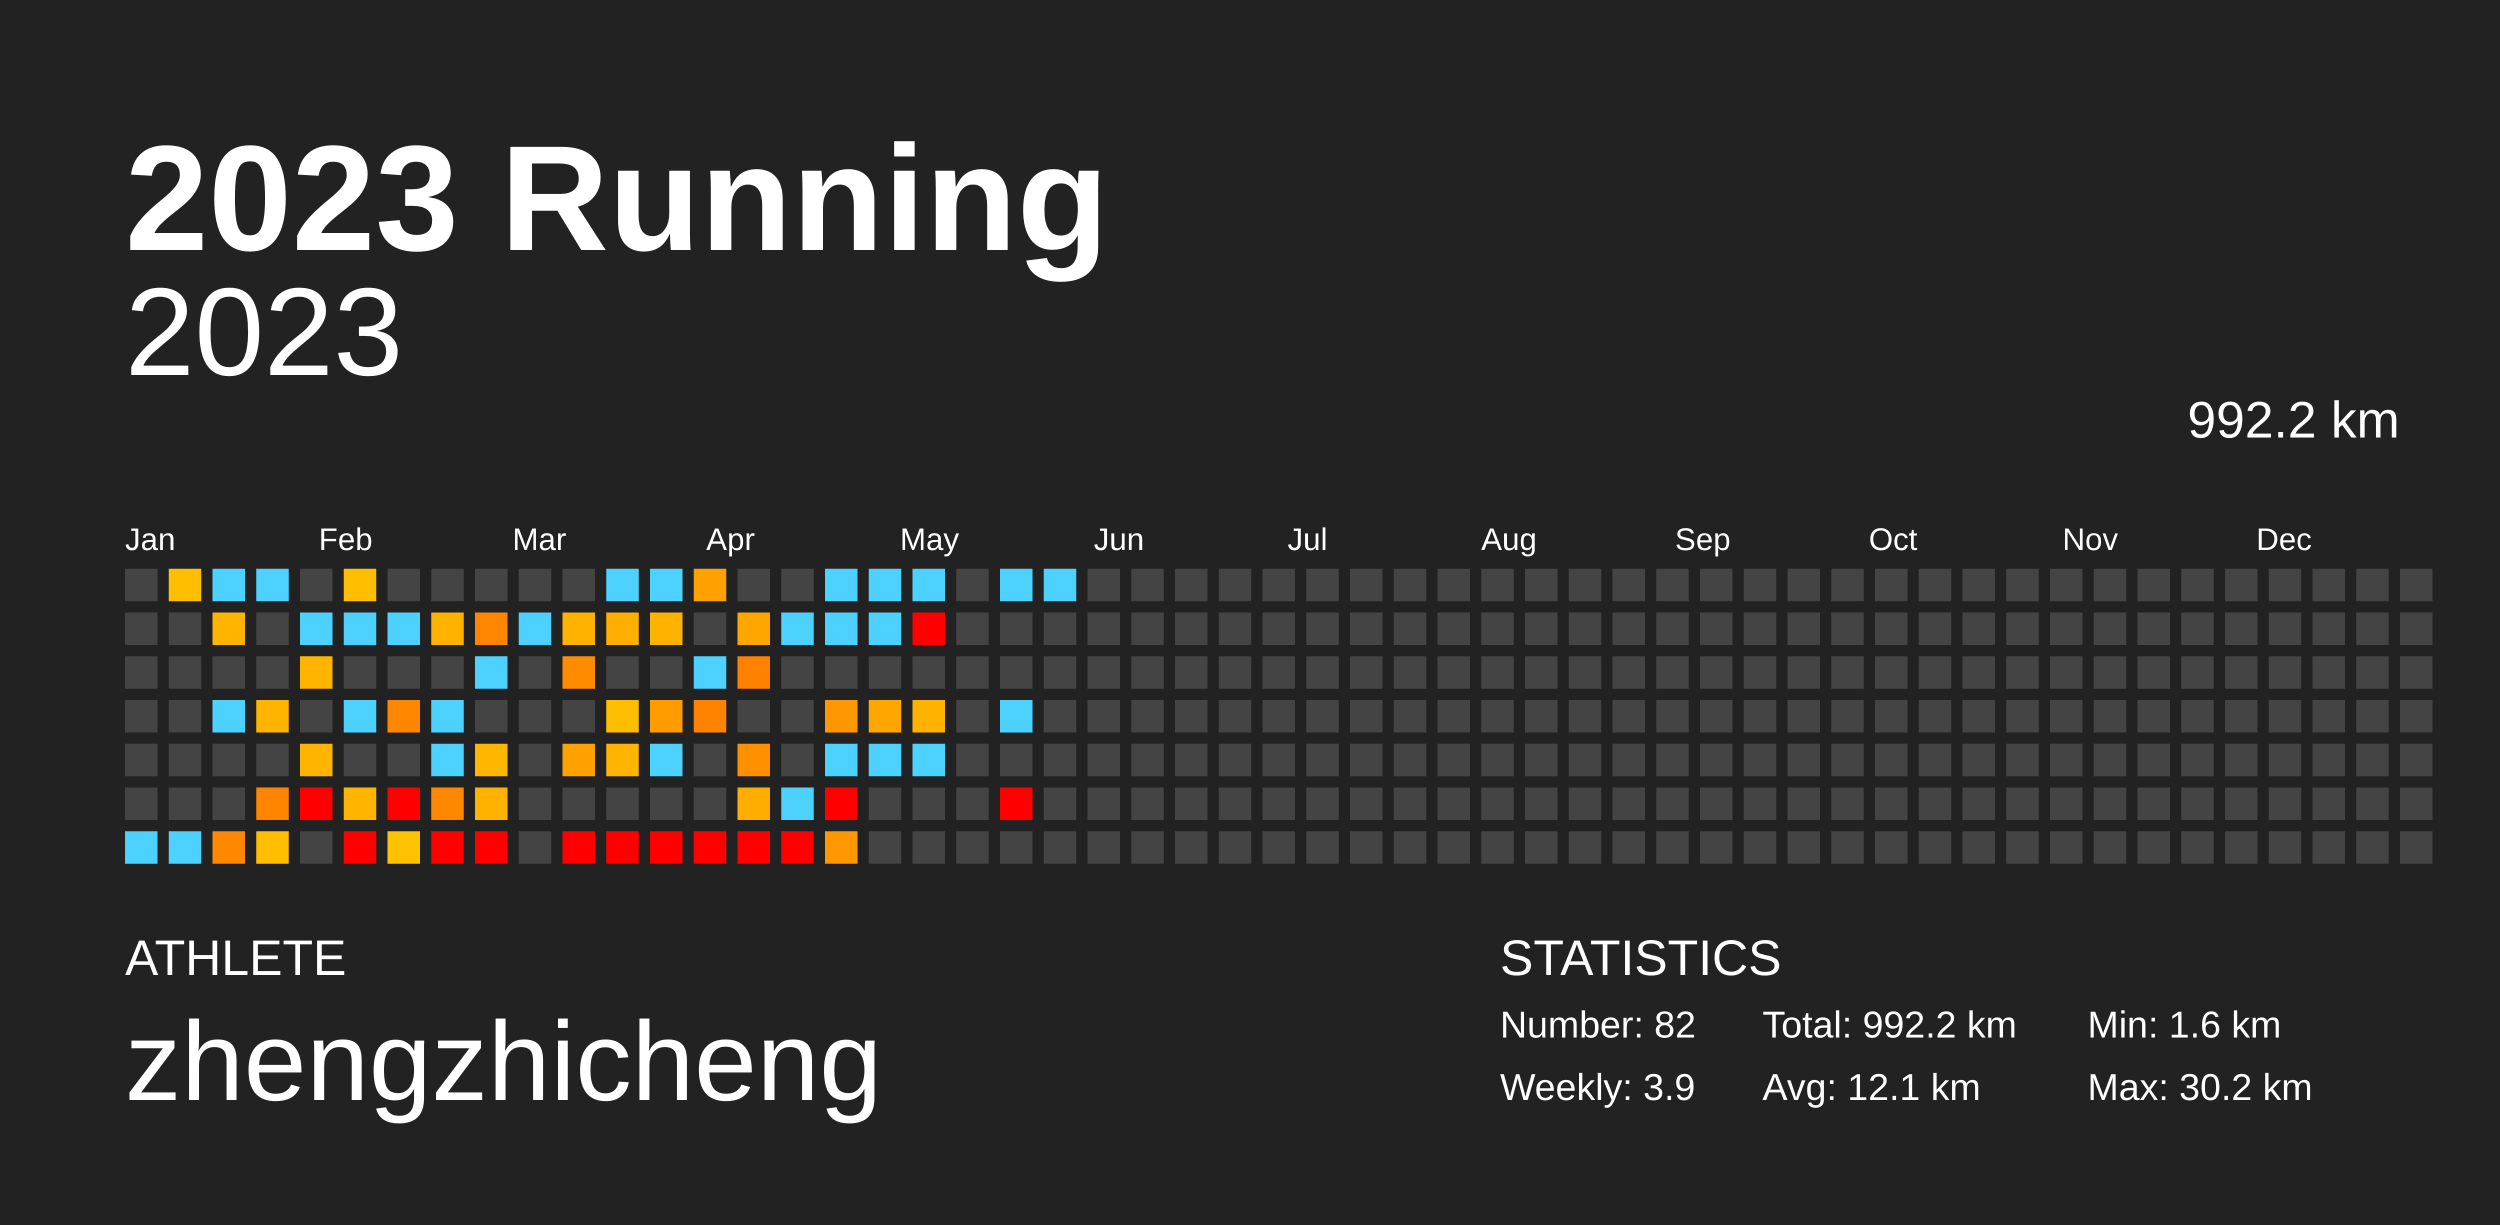
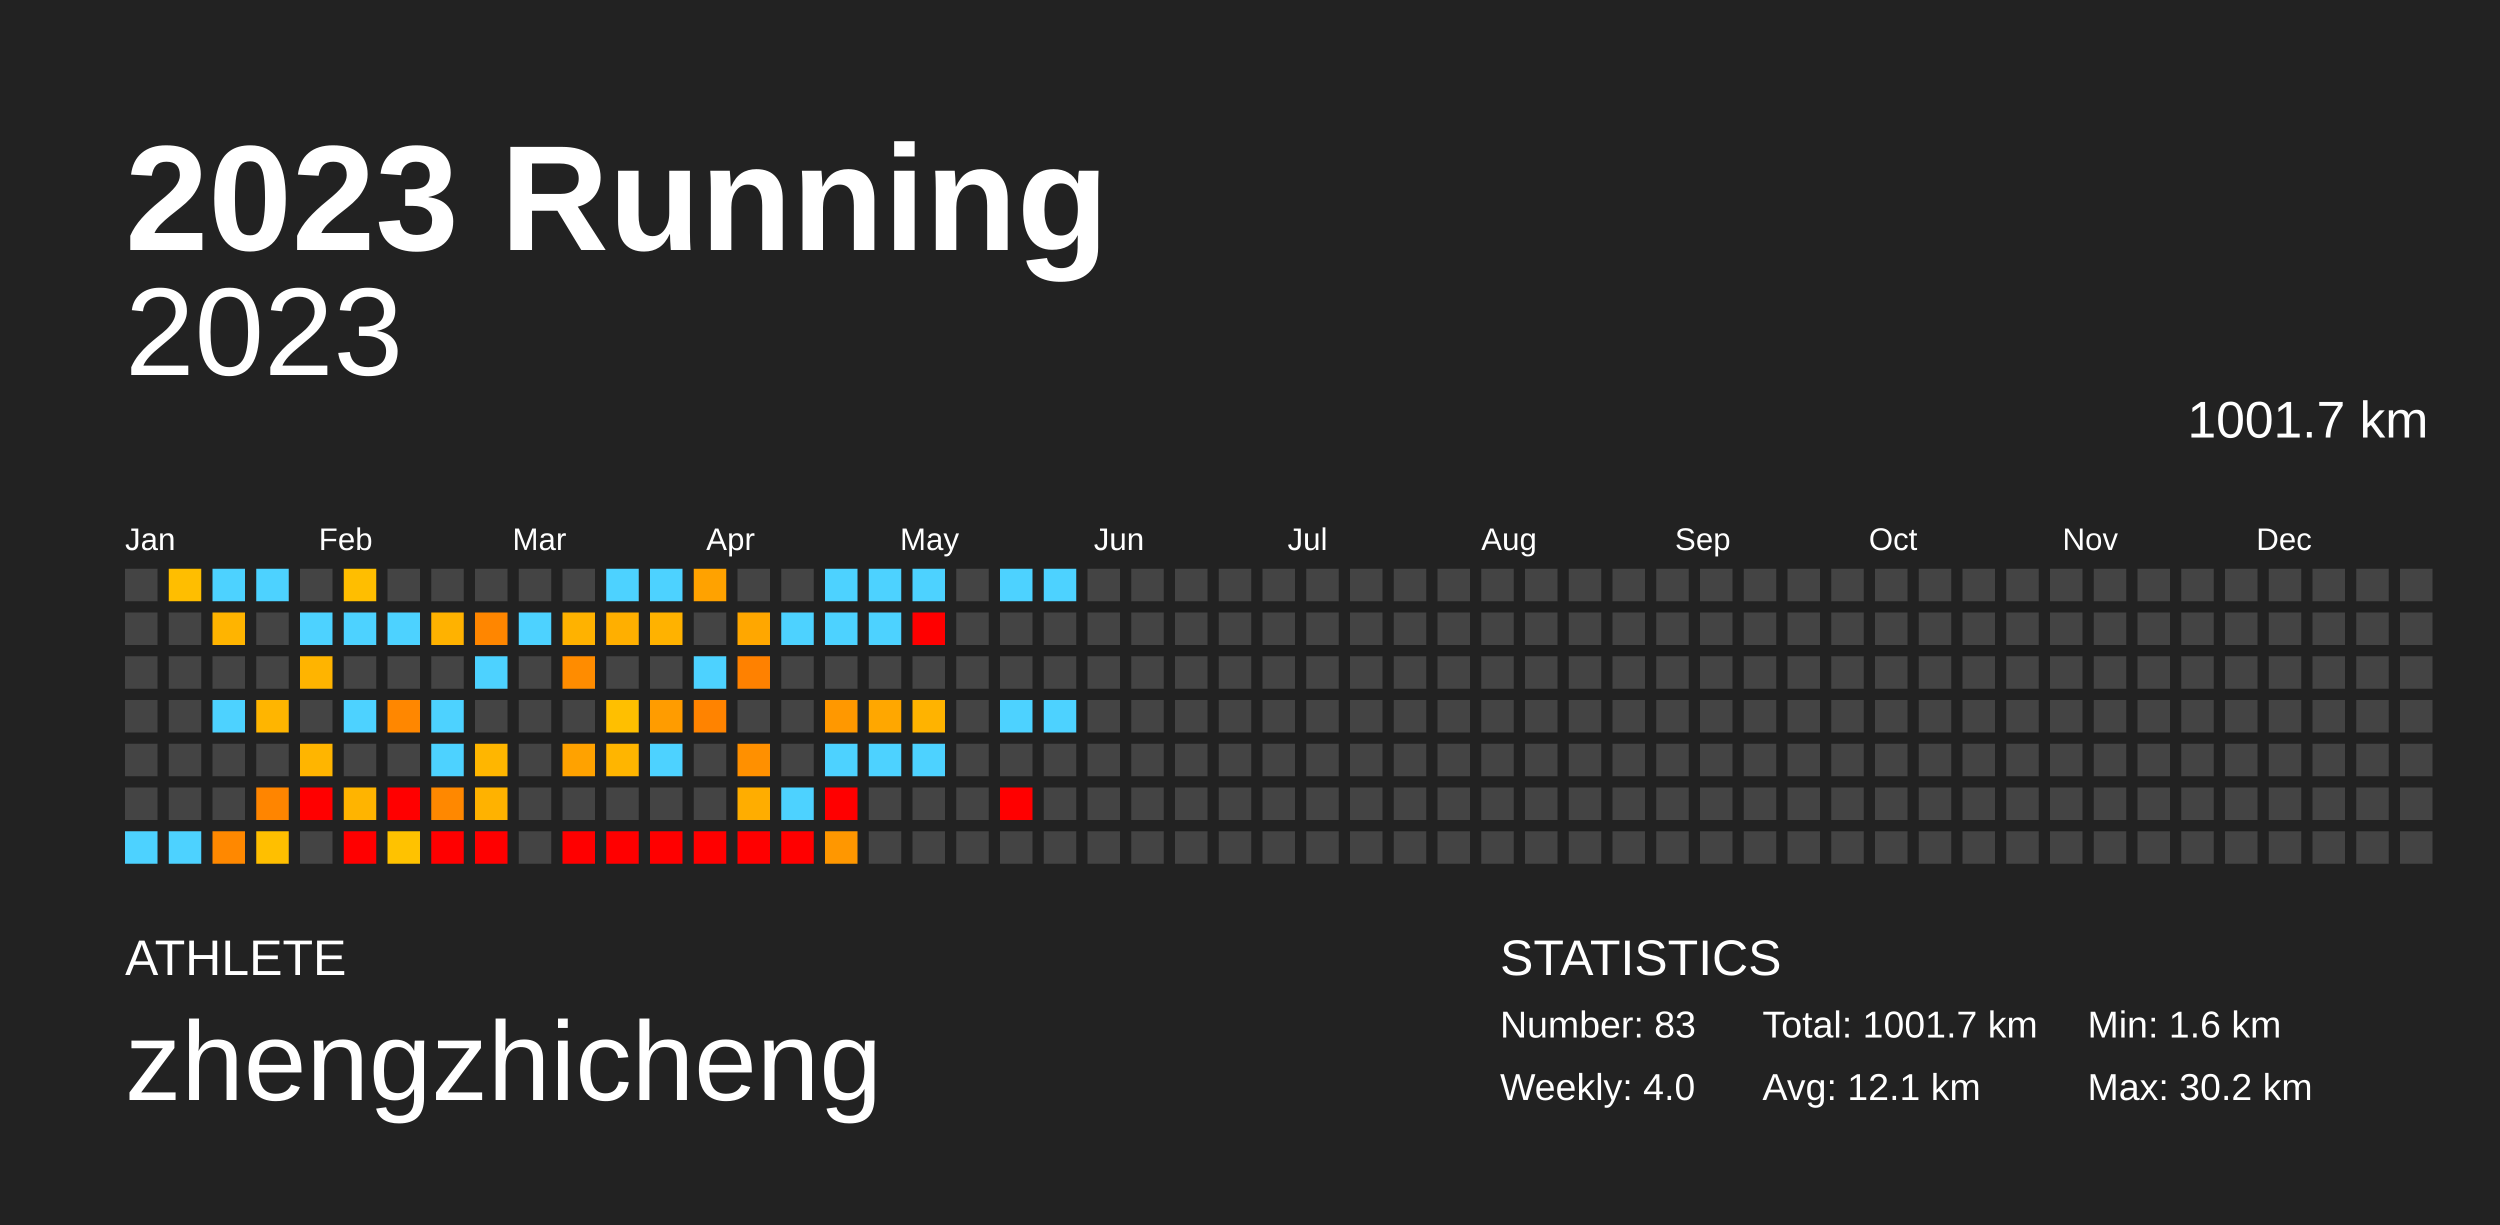
<svg xmlns="http://www.w3.org/2000/svg" baseProfile="full" height="98mm" version="1.1" viewBox="0,0,200,98" width="200mm">
  <defs />
  <rect fill="#222222" height="98" width="200" x="0" y="0" />
  <text fill="#FFFFFF" style="font-size:12px; font-family:Arial; font-weight:bold;" x="10" y="20">2023 Running</text>
  <text fill="#FFFFFF" style="font-size:4px; font-family:Arial" x="10" y="78">ATHLETE</text>
  <text fill="#FFFFFF" style="font-size:9px; font-family:Arial" x="10" y="88">zhengzhicheng</text>
  <text fill="#FFFFFF" style="font-size:4px; font-family:Arial" x="120" y="78">STATISTICS</text>
-   <text fill="#FFFFFF" style="font-size:3px; font-family:Arial" x="120" y="83">Number: 82</text>
-   <text fill="#FFFFFF" style="font-size:3px; font-family:Arial" x="120" y="88">Weekly: 3.9</text>
-   <text fill="#FFFFFF" style="font-size:3px; font-family:Arial" x="141" y="83">Total: 992.2 km</text>
+   <text fill="#FFFFFF" style="font-size:3px; font-family:Arial" x="120" y="83">Number: 83</text>
+   <text fill="#FFFFFF" style="font-size:3px; font-family:Arial" x="120" y="88">Weekly: 4.0</text>
+   <text fill="#FFFFFF" style="font-size:3px; font-family:Arial" x="141" y="83">Total: 1001.7 km</text>
  <text fill="#FFFFFF" style="font-size:3px; font-family:Arial" x="141" y="88">Avg: 12.1 km</text>
  <text fill="#FFFFFF" style="font-size:3px; font-family:Arial" x="167" y="83">Min: 1.6 km</text>
  <text fill="#FFFFFF" style="font-size:3px; font-family:Arial" x="167" y="88">Max: 30.2 km</text>
  <text alignment-baseline="hanging" fill="#FFFFFF" style="font-size:10.0px; font-family:Arial;" x="10" y="30">2023</text>
-   <text alignment-baseline="hanging" fill="#FFFFFF" style="font-size:4.125px; font-family:Arial;" x="175" y="35">992.2 km</text>
+   <text alignment-baseline="hanging" fill="#FFFFFF" style="font-size:4.125px; font-family:Arial;" x="175" y="35">1001.7 km</text>
  <text fill="#FFFFFF" style="font-size:2.5px; font-family:Arial" x="10.0" y="44">Jan</text>
  <text fill="#FFFFFF" style="font-size:2.5px; font-family:Arial" x="25.5" y="44">Feb</text>
  <text fill="#FFFFFF" style="font-size:2.5px; font-family:Arial" x="41.0" y="44">Mar</text>
  <text fill="#FFFFFF" style="font-size:2.5px; font-family:Arial" x="56.5" y="44">Apr</text>
  <text fill="#FFFFFF" style="font-size:2.5px; font-family:Arial" x="72.0" y="44">May</text>
  <text fill="#FFFFFF" style="font-size:2.5px; font-family:Arial" x="87.5" y="44">Jun</text>
  <text fill="#FFFFFF" style="font-size:2.5px; font-family:Arial" x="103.0" y="44">Jul</text>
  <text fill="#FFFFFF" style="font-size:2.5px; font-family:Arial" x="118.5" y="44">Aug</text>
  <text fill="#FFFFFF" style="font-size:2.5px; font-family:Arial" x="134.0" y="44">Sep</text>
  <text fill="#FFFFFF" style="font-size:2.5px; font-family:Arial" x="149.5" y="44">Oct</text>
  <text fill="#FFFFFF" style="font-size:2.5px; font-family:Arial" x="165.0" y="44">Nov</text>
  <text fill="#FFFFFF" style="font-size:2.5px; font-family:Arial" x="180.5" y="44">Dec</text>
  <rect fill="#444444" height="2.6" width="2.6" x="10.0" y="45.5" />
  <rect fill="#444444" height="2.6" width="2.6" x="10.0" y="49.0" />
  <rect fill="#444444" height="2.6" width="2.6" x="10.0" y="52.5" />
  <rect fill="#444444" height="2.6" width="2.6" x="10.0" y="56.0" />
  <rect fill="#444444" height="2.6" width="2.6" x="10.0" y="59.5" />
  <rect fill="#444444" height="2.6" width="2.6" x="10.0" y="63.0" />
  <rect fill="#4dd2ff" height="2.6" width="2.6" x="10.0" y="66.5" />
  <rect fill="#ffbe00" height="2.6" width="2.6" x="13.5" y="45.5" />
  <rect fill="#444444" height="2.6" width="2.6" x="13.5" y="49.0" />
  <rect fill="#444444" height="2.6" width="2.6" x="13.5" y="52.5" />
  <rect fill="#444444" height="2.6" width="2.6" x="13.5" y="56.0" />
  <rect fill="#444444" height="2.6" width="2.6" x="13.5" y="59.5" />
  <rect fill="#444444" height="2.6" width="2.6" x="13.5" y="63.0" />
  <rect fill="#4dd2ff" height="2.6" width="2.6" x="13.5" y="66.5" />
  <rect fill="#4dd2ff" height="2.6" width="2.6" x="17.0" y="45.5" />
  <rect fill="#ffb400" height="2.6" width="2.6" x="17.0" y="49.0" />
  <rect fill="#444444" height="2.6" width="2.6" x="17.0" y="52.5" />
  <rect fill="#4dd2ff" height="2.6" width="2.6" x="17.0" y="56.0" />
  <rect fill="#444444" height="2.6" width="2.6" x="17.0" y="59.5" />
  <rect fill="#444444" height="2.6" width="2.6" x="17.0" y="63.0" />
  <rect fill="#ff8800" height="2.6" width="2.6" x="17.0" y="66.5" />
  <rect fill="#4dd2ff" height="2.6" width="2.6" x="20.5" y="45.5" />
  <rect fill="#444444" height="2.6" width="2.6" x="20.5" y="49.0" />
  <rect fill="#444444" height="2.6" width="2.6" x="20.5" y="52.5" />
  <rect fill="#ffb500" height="2.6" width="2.6" x="20.5" y="56.0" />
  <rect fill="#444444" height="2.6" width="2.6" x="20.5" y="59.5" />
  <rect fill="#ff8500" height="2.6" width="2.6" x="20.5" y="63.0" />
  <rect fill="#ffbf00" height="2.6" width="2.6" x="20.5" y="66.5" />
  <rect fill="#444444" height="2.6" width="2.6" x="24.0" y="45.5" />
  <rect fill="#4dd2ff" height="2.6" width="2.6" x="24.0" y="49.0" />
  <rect fill="#ffb400" height="2.6" width="2.6" x="24.0" y="52.5" />
  <rect fill="#444444" height="2.6" width="2.6" x="24.0" y="56.0" />
  <rect fill="#ffb500" height="2.6" width="2.6" x="24.0" y="59.5" />
  <rect fill="red" height="2.6" width="2.6" x="24.0" y="63.0" />
  <rect fill="#444444" height="2.6" width="2.6" x="24.0" y="66.5" />
  <rect fill="#ffbe00" height="2.6" width="2.6" x="27.5" y="45.5" />
  <rect fill="#4dd2ff" height="2.6" width="2.6" x="27.5" y="49.0" />
  <rect fill="#444444" height="2.6" width="2.6" x="27.5" y="52.5" />
  <rect fill="#4dd2ff" height="2.6" width="2.6" x="27.5" y="56.0" />
  <rect fill="#444444" height="2.6" width="2.6" x="27.5" y="59.5" />
  <rect fill="#ffb400" height="2.6" width="2.6" x="27.5" y="63.0" />
  <rect fill="red" height="2.6" width="2.6" x="27.5" y="66.5" />
  <rect fill="#444444" height="2.6" width="2.6" x="31.0" y="45.5" />
  <rect fill="#4dd2ff" height="2.6" width="2.6" x="31.0" y="49.0" />
  <rect fill="#444444" height="2.6" width="2.6" x="31.0" y="52.5" />
  <rect fill="#ff8700" height="2.6" width="2.6" x="31.0" y="56.0" />
  <rect fill="#444444" height="2.6" width="2.6" x="31.0" y="59.5" />
  <rect fill="red" height="2.6" width="2.6" x="31.0" y="63.0" />
  <rect fill="#ffc200" height="2.6" width="2.6" x="31.0" y="66.5" />
  <rect fill="#444444" height="2.6" width="2.6" x="34.5" y="45.5" />
  <rect fill="#ffb200" height="2.6" width="2.6" x="34.5" y="49.0" />
  <rect fill="#444444" height="2.6" width="2.6" x="34.5" y="52.5" />
  <rect fill="#4dd2ff" height="2.6" width="2.6" x="34.5" y="56.0" />
  <rect fill="#4dd2ff" height="2.6" width="2.6" x="34.5" y="59.5" />
  <rect fill="#ff8800" height="2.6" width="2.6" x="34.5" y="63.0" />
  <rect fill="red" height="2.6" width="2.6" x="34.5" y="66.5" />
  <rect fill="#444444" height="2.6" width="2.6" x="38.0" y="45.5" />
  <rect fill="#ff8600" height="2.6" width="2.6" x="38.0" y="49.0" />
  <rect fill="#4dd2ff" height="2.6" width="2.6" x="38.0" y="52.5" />
  <rect fill="#444444" height="2.6" width="2.6" x="38.0" y="56.0" />
  <rect fill="#ffb600" height="2.6" width="2.6" x="38.0" y="59.5" />
  <rect fill="#ffb200" height="2.6" width="2.6" x="38.0" y="63.0" />
  <rect fill="red" height="2.6" width="2.6" x="38.0" y="66.5" />
  <rect fill="#444444" height="2.6" width="2.6" x="41.5" y="45.5" />
  <rect fill="#4dd2ff" height="2.6" width="2.6" x="41.5" y="49.0" />
  <rect fill="#444444" height="2.6" width="2.6" x="41.5" y="52.5" />
  <rect fill="#444444" height="2.6" width="2.6" x="41.5" y="56.0" />
  <rect fill="#444444" height="2.6" width="2.6" x="41.5" y="59.5" />
  <rect fill="#444444" height="2.6" width="2.6" x="41.5" y="63.0" />
  <rect fill="#444444" height="2.6" width="2.6" x="41.5" y="66.5" />
  <rect fill="#444444" height="2.6" width="2.6" x="45.0" y="45.5" />
  <rect fill="#ffb200" height="2.6" width="2.6" x="45.0" y="49.0" />
  <rect fill="#ff8c00" height="2.6" width="2.6" x="45.0" y="52.5" />
  <rect fill="#444444" height="2.6" width="2.6" x="45.0" y="56.0" />
  <rect fill="#ffa200" height="2.6" width="2.6" x="45.0" y="59.5" />
  <rect fill="#444444" height="2.6" width="2.6" x="45.0" y="63.0" />
  <rect fill="red" height="2.6" width="2.6" x="45.0" y="66.5" />
  <rect fill="#4dd2ff" height="2.6" width="2.6" x="48.5" y="45.5" />
  <rect fill="#ffaf00" height="2.6" width="2.6" x="48.5" y="49.0" />
  <rect fill="#444444" height="2.6" width="2.6" x="48.5" y="52.5" />
  <rect fill="#ffbf00" height="2.6" width="2.6" x="48.5" y="56.0" />
  <rect fill="#ffb500" height="2.6" width="2.6" x="48.5" y="59.5" />
  <rect fill="#444444" height="2.6" width="2.6" x="48.5" y="63.0" />
  <rect fill="red" height="2.6" width="2.6" x="48.5" y="66.5" />
  <rect fill="#4dd2ff" height="2.6" width="2.6" x="52.0" y="45.5" />
  <rect fill="#ffb200" height="2.6" width="2.6" x="52.0" y="49.0" />
  <rect fill="#444444" height="2.6" width="2.6" x="52.0" y="52.5" />
  <rect fill="#ff9c00" height="2.6" width="2.6" x="52.0" y="56.0" />
  <rect fill="#4dd2ff" height="2.6" width="2.6" x="52.0" y="59.5" />
  <rect fill="#444444" height="2.6" width="2.6" x="52.0" y="63.0" />
  <rect fill="red" height="2.6" width="2.6" x="52.0" y="66.5" />
  <rect fill="#ffa200" height="2.6" width="2.6" x="55.5" y="45.5" />
  <rect fill="#444444" height="2.6" width="2.6" x="55.5" y="49.0" />
  <rect fill="#4dd2ff" height="2.6" width="2.6" x="55.5" y="52.5" />
  <rect fill="#ff8300" height="2.6" width="2.6" x="55.5" y="56.0" />
  <rect fill="#444444" height="2.6" width="2.6" x="55.5" y="59.5" />
  <rect fill="#444444" height="2.6" width="2.6" x="55.5" y="63.0" />
  <rect fill="red" height="2.6" width="2.6" x="55.5" y="66.5" />
  <rect fill="#444444" height="2.6" width="2.6" x="59.0" y="45.5" />
  <rect fill="#ffa700" height="2.6" width="2.6" x="59.0" y="49.0" />
  <rect fill="#ff8100" height="2.6" width="2.6" x="59.0" y="52.5" />
  <rect fill="#444444" height="2.6" width="2.6" x="59.0" y="56.0" />
  <rect fill="#ff9000" height="2.6" width="2.6" x="59.0" y="59.5" />
  <rect fill="#ffad00" height="2.6" width="2.6" x="59.0" y="63.0" />
  <rect fill="red" height="2.6" width="2.6" x="59.0" y="66.5" />
  <rect fill="#444444" height="2.6" width="2.6" x="62.5" y="45.5" />
  <rect fill="#4dd2ff" height="2.6" width="2.6" x="62.5" y="49.0" />
  <rect fill="#444444" height="2.6" width="2.6" x="62.5" y="52.5" />
  <rect fill="#444444" height="2.6" width="2.6" x="62.5" y="56.0" />
  <rect fill="#444444" height="2.6" width="2.6" x="62.5" y="59.5" />
  <rect fill="#4dd2ff" height="2.6" width="2.6" x="62.5" y="63.0" />
  <rect fill="red" height="2.6" width="2.6" x="62.5" y="66.5" />
  <rect fill="#4dd2ff" height="2.6" width="2.6" x="66.0" y="45.5" />
  <rect fill="#4dd2ff" height="2.6" width="2.6" x="66.0" y="49.0" />
  <rect fill="#444444" height="2.6" width="2.6" x="66.0" y="52.5" />
  <rect fill="#ff9800" height="2.6" width="2.6" x="66.0" y="56.0" />
  <rect fill="#4dd2ff" height="2.6" width="2.6" x="66.0" y="59.5" />
  <rect fill="red" height="2.6" width="2.6" x="66.0" y="63.0" />
  <rect fill="#ff9700" height="2.6" width="2.6" x="66.0" y="66.5" />
  <rect fill="#4dd2ff" height="2.6" width="2.6" x="69.5" y="45.5" />
  <rect fill="#4dd2ff" height="2.6" width="2.6" x="69.5" y="49.0" />
  <rect fill="#444444" height="2.6" width="2.6" x="69.5" y="52.5" />
  <rect fill="#ffa700" height="2.6" width="2.6" x="69.5" y="56.0" />
  <rect fill="#4dd2ff" height="2.6" width="2.6" x="69.5" y="59.5" />
  <rect fill="#444444" height="2.6" width="2.6" x="69.5" y="63.0" />
  <rect fill="#444444" height="2.6" width="2.6" x="69.5" y="66.5" />
  <rect fill="#4dd2ff" height="2.6" width="2.6" x="73.0" y="45.5" />
  <rect fill="red" height="2.6" width="2.6" x="73.0" y="49.0" />
  <rect fill="#444444" height="2.6" width="2.6" x="73.0" y="52.5" />
  <rect fill="#ffb300" height="2.6" width="2.6" x="73.0" y="56.0" />
  <rect fill="#4dd2ff" height="2.6" width="2.6" x="73.0" y="59.5" />
  <rect fill="#444444" height="2.6" width="2.6" x="73.0" y="63.0" />
  <rect fill="#444444" height="2.6" width="2.6" x="73.0" y="66.5" />
  <rect fill="#444444" height="2.6" width="2.6" x="76.5" y="45.5" />
  <rect fill="#444444" height="2.6" width="2.6" x="76.5" y="49.0" />
  <rect fill="#444444" height="2.6" width="2.6" x="76.5" y="52.5" />
  <rect fill="#444444" height="2.6" width="2.6" x="76.5" y="56.0" />
  <rect fill="#444444" height="2.6" width="2.6" x="76.5" y="59.5" />
  <rect fill="#444444" height="2.6" width="2.6" x="76.5" y="63.0" />
  <rect fill="#444444" height="2.6" width="2.6" x="76.5" y="66.5" />
  <rect fill="#4dd2ff" height="2.6" width="2.6" x="80.0" y="45.5" />
  <rect fill="#444444" height="2.6" width="2.6" x="80.0" y="49.0" />
  <rect fill="#444444" height="2.6" width="2.6" x="80.0" y="52.5" />
  <rect fill="#4dd2ff" height="2.6" width="2.6" x="80.0" y="56.0" />
  <rect fill="#444444" height="2.6" width="2.6" x="80.0" y="59.5" />
  <rect fill="red" height="2.6" width="2.6" x="80.0" y="63.0" />
  <rect fill="#444444" height="2.6" width="2.6" x="80.0" y="66.5" />
  <rect fill="#4dd2ff" height="2.6" width="2.6" x="83.5" y="45.5" />
  <rect fill="#444444" height="2.6" width="2.6" x="83.5" y="49.0" />
  <rect fill="#444444" height="2.6" width="2.6" x="83.5" y="52.5" />
-   <rect fill="#444444" height="2.6" width="2.6" x="83.5" y="56.0" />
+   <rect fill="#4dd2ff" height="2.6" width="2.6" x="83.5" y="56.0" />
  <rect fill="#444444" height="2.6" width="2.6" x="83.5" y="59.5" />
  <rect fill="#444444" height="2.6" width="2.6" x="83.5" y="63.0" />
  <rect fill="#444444" height="2.6" width="2.6" x="83.5" y="66.5" />
  <rect fill="#444444" height="2.6" width="2.6" x="87.0" y="45.5" />
  <rect fill="#444444" height="2.6" width="2.6" x="87.0" y="49.0" />
  <rect fill="#444444" height="2.6" width="2.6" x="87.0" y="52.5" />
  <rect fill="#444444" height="2.6" width="2.6" x="87.0" y="56.0" />
  <rect fill="#444444" height="2.6" width="2.6" x="87.0" y="59.5" />
  <rect fill="#444444" height="2.6" width="2.6" x="87.0" y="63.0" />
  <rect fill="#444444" height="2.6" width="2.6" x="87.0" y="66.5" />
  <rect fill="#444444" height="2.6" width="2.6" x="90.5" y="45.5" />
  <rect fill="#444444" height="2.6" width="2.6" x="90.5" y="49.0" />
  <rect fill="#444444" height="2.6" width="2.6" x="90.5" y="52.5" />
  <rect fill="#444444" height="2.6" width="2.6" x="90.5" y="56.0" />
  <rect fill="#444444" height="2.6" width="2.6" x="90.5" y="59.5" />
  <rect fill="#444444" height="2.6" width="2.6" x="90.5" y="63.0" />
  <rect fill="#444444" height="2.6" width="2.6" x="90.5" y="66.5" />
  <rect fill="#444444" height="2.6" width="2.6" x="94.0" y="45.5" />
  <rect fill="#444444" height="2.6" width="2.6" x="94.0" y="49.0" />
  <rect fill="#444444" height="2.6" width="2.6" x="94.0" y="52.5" />
  <rect fill="#444444" height="2.6" width="2.6" x="94.0" y="56.0" />
  <rect fill="#444444" height="2.6" width="2.6" x="94.0" y="59.5" />
  <rect fill="#444444" height="2.6" width="2.6" x="94.0" y="63.0" />
  <rect fill="#444444" height="2.6" width="2.6" x="94.0" y="66.5" />
  <rect fill="#444444" height="2.6" width="2.6" x="97.5" y="45.5" />
  <rect fill="#444444" height="2.6" width="2.6" x="97.5" y="49.0" />
  <rect fill="#444444" height="2.6" width="2.6" x="97.5" y="52.5" />
  <rect fill="#444444" height="2.6" width="2.6" x="97.5" y="56.0" />
  <rect fill="#444444" height="2.6" width="2.6" x="97.5" y="59.5" />
  <rect fill="#444444" height="2.6" width="2.6" x="97.5" y="63.0" />
  <rect fill="#444444" height="2.6" width="2.6" x="97.5" y="66.5" />
  <rect fill="#444444" height="2.6" width="2.6" x="101.0" y="45.5" />
  <rect fill="#444444" height="2.6" width="2.6" x="101.0" y="49.0" />
  <rect fill="#444444" height="2.6" width="2.6" x="101.0" y="52.5" />
  <rect fill="#444444" height="2.6" width="2.6" x="101.0" y="56.0" />
  <rect fill="#444444" height="2.6" width="2.6" x="101.0" y="59.5" />
  <rect fill="#444444" height="2.6" width="2.6" x="101.0" y="63.0" />
  <rect fill="#444444" height="2.6" width="2.6" x="101.0" y="66.5" />
  <rect fill="#444444" height="2.6" width="2.6" x="104.5" y="45.5" />
  <rect fill="#444444" height="2.6" width="2.6" x="104.5" y="49.0" />
  <rect fill="#444444" height="2.6" width="2.6" x="104.5" y="52.5" />
  <rect fill="#444444" height="2.6" width="2.6" x="104.5" y="56.0" />
  <rect fill="#444444" height="2.6" width="2.6" x="104.5" y="59.5" />
  <rect fill="#444444" height="2.6" width="2.6" x="104.5" y="63.0" />
  <rect fill="#444444" height="2.6" width="2.6" x="104.5" y="66.5" />
  <rect fill="#444444" height="2.6" width="2.6" x="108.0" y="45.5" />
  <rect fill="#444444" height="2.6" width="2.6" x="108.0" y="49.0" />
  <rect fill="#444444" height="2.6" width="2.6" x="108.0" y="52.5" />
  <rect fill="#444444" height="2.6" width="2.6" x="108.0" y="56.0" />
  <rect fill="#444444" height="2.6" width="2.6" x="108.0" y="59.5" />
  <rect fill="#444444" height="2.6" width="2.6" x="108.0" y="63.0" />
  <rect fill="#444444" height="2.6" width="2.6" x="108.0" y="66.5" />
  <rect fill="#444444" height="2.6" width="2.6" x="111.5" y="45.5" />
  <rect fill="#444444" height="2.6" width="2.6" x="111.5" y="49.0" />
  <rect fill="#444444" height="2.6" width="2.6" x="111.5" y="52.5" />
  <rect fill="#444444" height="2.6" width="2.6" x="111.5" y="56.0" />
  <rect fill="#444444" height="2.6" width="2.6" x="111.5" y="59.5" />
  <rect fill="#444444" height="2.6" width="2.6" x="111.5" y="63.0" />
  <rect fill="#444444" height="2.6" width="2.6" x="111.5" y="66.5" />
  <rect fill="#444444" height="2.6" width="2.6" x="115.0" y="45.5" />
  <rect fill="#444444" height="2.6" width="2.6" x="115.0" y="49.0" />
  <rect fill="#444444" height="2.6" width="2.6" x="115.0" y="52.5" />
  <rect fill="#444444" height="2.6" width="2.6" x="115.0" y="56.0" />
  <rect fill="#444444" height="2.6" width="2.6" x="115.0" y="59.5" />
  <rect fill="#444444" height="2.6" width="2.6" x="115.0" y="63.0" />
  <rect fill="#444444" height="2.6" width="2.6" x="115.0" y="66.5" />
  <rect fill="#444444" height="2.6" width="2.6" x="118.5" y="45.5" />
  <rect fill="#444444" height="2.6" width="2.6" x="118.5" y="49.0" />
  <rect fill="#444444" height="2.6" width="2.6" x="118.5" y="52.5" />
  <rect fill="#444444" height="2.6" width="2.6" x="118.5" y="56.0" />
  <rect fill="#444444" height="2.6" width="2.6" x="118.5" y="59.5" />
  <rect fill="#444444" height="2.6" width="2.6" x="118.5" y="63.0" />
  <rect fill="#444444" height="2.6" width="2.6" x="118.5" y="66.5" />
  <rect fill="#444444" height="2.6" width="2.6" x="122.0" y="45.5" />
  <rect fill="#444444" height="2.6" width="2.6" x="122.0" y="49.0" />
  <rect fill="#444444" height="2.6" width="2.6" x="122.0" y="52.5" />
  <rect fill="#444444" height="2.6" width="2.6" x="122.0" y="56.0" />
  <rect fill="#444444" height="2.6" width="2.6" x="122.0" y="59.5" />
  <rect fill="#444444" height="2.6" width="2.6" x="122.0" y="63.0" />
  <rect fill="#444444" height="2.6" width="2.6" x="122.0" y="66.5" />
  <rect fill="#444444" height="2.6" width="2.6" x="125.5" y="45.5" />
  <rect fill="#444444" height="2.6" width="2.6" x="125.5" y="49.0" />
  <rect fill="#444444" height="2.6" width="2.6" x="125.5" y="52.5" />
  <rect fill="#444444" height="2.6" width="2.6" x="125.5" y="56.0" />
  <rect fill="#444444" height="2.6" width="2.6" x="125.5" y="59.5" />
  <rect fill="#444444" height="2.6" width="2.6" x="125.5" y="63.0" />
  <rect fill="#444444" height="2.6" width="2.6" x="125.5" y="66.5" />
  <rect fill="#444444" height="2.6" width="2.6" x="129.0" y="45.5" />
  <rect fill="#444444" height="2.6" width="2.6" x="129.0" y="49.0" />
  <rect fill="#444444" height="2.6" width="2.6" x="129.0" y="52.5" />
  <rect fill="#444444" height="2.6" width="2.6" x="129.0" y="56.0" />
  <rect fill="#444444" height="2.6" width="2.6" x="129.0" y="59.5" />
  <rect fill="#444444" height="2.6" width="2.6" x="129.0" y="63.0" />
  <rect fill="#444444" height="2.6" width="2.6" x="129.0" y="66.5" />
  <rect fill="#444444" height="2.6" width="2.6" x="132.5" y="45.5" />
  <rect fill="#444444" height="2.6" width="2.6" x="132.5" y="49.0" />
  <rect fill="#444444" height="2.6" width="2.6" x="132.5" y="52.5" />
  <rect fill="#444444" height="2.6" width="2.6" x="132.5" y="56.0" />
  <rect fill="#444444" height="2.6" width="2.6" x="132.5" y="59.5" />
  <rect fill="#444444" height="2.6" width="2.6" x="132.5" y="63.0" />
  <rect fill="#444444" height="2.6" width="2.6" x="132.5" y="66.5" />
  <rect fill="#444444" height="2.6" width="2.6" x="136.0" y="45.5" />
  <rect fill="#444444" height="2.6" width="2.6" x="136.0" y="49.0" />
  <rect fill="#444444" height="2.6" width="2.6" x="136.0" y="52.5" />
  <rect fill="#444444" height="2.6" width="2.6" x="136.0" y="56.0" />
  <rect fill="#444444" height="2.6" width="2.6" x="136.0" y="59.5" />
  <rect fill="#444444" height="2.6" width="2.6" x="136.0" y="63.0" />
  <rect fill="#444444" height="2.6" width="2.6" x="136.0" y="66.5" />
  <rect fill="#444444" height="2.6" width="2.6" x="139.5" y="45.5" />
  <rect fill="#444444" height="2.6" width="2.6" x="139.5" y="49.0" />
  <rect fill="#444444" height="2.6" width="2.6" x="139.5" y="52.5" />
  <rect fill="#444444" height="2.6" width="2.6" x="139.5" y="56.0" />
  <rect fill="#444444" height="2.6" width="2.6" x="139.5" y="59.5" />
  <rect fill="#444444" height="2.6" width="2.6" x="139.5" y="63.0" />
  <rect fill="#444444" height="2.6" width="2.6" x="139.5" y="66.5" />
  <rect fill="#444444" height="2.6" width="2.6" x="143.0" y="45.5" />
  <rect fill="#444444" height="2.6" width="2.6" x="143.0" y="49.0" />
  <rect fill="#444444" height="2.6" width="2.6" x="143.0" y="52.5" />
  <rect fill="#444444" height="2.6" width="2.6" x="143.0" y="56.0" />
  <rect fill="#444444" height="2.6" width="2.6" x="143.0" y="59.5" />
  <rect fill="#444444" height="2.6" width="2.6" x="143.0" y="63.0" />
  <rect fill="#444444" height="2.6" width="2.6" x="143.0" y="66.5" />
  <rect fill="#444444" height="2.6" width="2.6" x="146.5" y="45.5" />
  <rect fill="#444444" height="2.6" width="2.6" x="146.5" y="49.0" />
  <rect fill="#444444" height="2.6" width="2.6" x="146.5" y="52.5" />
  <rect fill="#444444" height="2.6" width="2.6" x="146.5" y="56.0" />
  <rect fill="#444444" height="2.6" width="2.6" x="146.5" y="59.5" />
  <rect fill="#444444" height="2.6" width="2.6" x="146.5" y="63.0" />
  <rect fill="#444444" height="2.6" width="2.6" x="146.5" y="66.5" />
  <rect fill="#444444" height="2.6" width="2.6" x="150.0" y="45.5" />
  <rect fill="#444444" height="2.6" width="2.6" x="150.0" y="49.0" />
  <rect fill="#444444" height="2.6" width="2.6" x="150.0" y="52.5" />
  <rect fill="#444444" height="2.6" width="2.6" x="150.0" y="56.0" />
  <rect fill="#444444" height="2.6" width="2.6" x="150.0" y="59.5" />
  <rect fill="#444444" height="2.6" width="2.6" x="150.0" y="63.0" />
  <rect fill="#444444" height="2.6" width="2.6" x="150.0" y="66.5" />
  <rect fill="#444444" height="2.6" width="2.6" x="153.5" y="45.5" />
  <rect fill="#444444" height="2.6" width="2.6" x="153.5" y="49.0" />
  <rect fill="#444444" height="2.6" width="2.6" x="153.5" y="52.5" />
  <rect fill="#444444" height="2.6" width="2.6" x="153.5" y="56.0" />
  <rect fill="#444444" height="2.6" width="2.6" x="153.5" y="59.5" />
  <rect fill="#444444" height="2.6" width="2.6" x="153.5" y="63.0" />
  <rect fill="#444444" height="2.6" width="2.6" x="153.5" y="66.5" />
  <rect fill="#444444" height="2.6" width="2.6" x="157.0" y="45.5" />
  <rect fill="#444444" height="2.6" width="2.6" x="157.0" y="49.0" />
  <rect fill="#444444" height="2.6" width="2.6" x="157.0" y="52.5" />
  <rect fill="#444444" height="2.6" width="2.6" x="157.0" y="56.0" />
  <rect fill="#444444" height="2.6" width="2.6" x="157.0" y="59.5" />
  <rect fill="#444444" height="2.6" width="2.6" x="157.0" y="63.0" />
  <rect fill="#444444" height="2.6" width="2.6" x="157.0" y="66.5" />
  <rect fill="#444444" height="2.6" width="2.6" x="160.5" y="45.5" />
  <rect fill="#444444" height="2.6" width="2.6" x="160.5" y="49.0" />
  <rect fill="#444444" height="2.6" width="2.6" x="160.5" y="52.5" />
  <rect fill="#444444" height="2.6" width="2.6" x="160.5" y="56.0" />
  <rect fill="#444444" height="2.6" width="2.6" x="160.5" y="59.5" />
  <rect fill="#444444" height="2.6" width="2.6" x="160.5" y="63.0" />
  <rect fill="#444444" height="2.6" width="2.6" x="160.5" y="66.5" />
  <rect fill="#444444" height="2.6" width="2.6" x="164.0" y="45.5" />
  <rect fill="#444444" height="2.6" width="2.6" x="164.0" y="49.0" />
  <rect fill="#444444" height="2.6" width="2.6" x="164.0" y="52.5" />
  <rect fill="#444444" height="2.6" width="2.6" x="164.0" y="56.0" />
  <rect fill="#444444" height="2.6" width="2.6" x="164.0" y="59.5" />
  <rect fill="#444444" height="2.6" width="2.6" x="164.0" y="63.0" />
  <rect fill="#444444" height="2.6" width="2.6" x="164.0" y="66.5" />
  <rect fill="#444444" height="2.6" width="2.6" x="167.5" y="45.5" />
  <rect fill="#444444" height="2.6" width="2.6" x="167.5" y="49.0" />
  <rect fill="#444444" height="2.6" width="2.6" x="167.5" y="52.5" />
  <rect fill="#444444" height="2.6" width="2.6" x="167.5" y="56.0" />
  <rect fill="#444444" height="2.6" width="2.6" x="167.5" y="59.5" />
  <rect fill="#444444" height="2.6" width="2.6" x="167.5" y="63.0" />
  <rect fill="#444444" height="2.6" width="2.6" x="167.5" y="66.5" />
  <rect fill="#444444" height="2.6" width="2.6" x="171.0" y="45.5" />
  <rect fill="#444444" height="2.6" width="2.6" x="171.0" y="49.0" />
  <rect fill="#444444" height="2.6" width="2.6" x="171.0" y="52.5" />
  <rect fill="#444444" height="2.6" width="2.6" x="171.0" y="56.0" />
  <rect fill="#444444" height="2.6" width="2.6" x="171.0" y="59.5" />
  <rect fill="#444444" height="2.6" width="2.6" x="171.0" y="63.0" />
  <rect fill="#444444" height="2.6" width="2.6" x="171.0" y="66.5" />
  <rect fill="#444444" height="2.6" width="2.6" x="174.5" y="45.5" />
  <rect fill="#444444" height="2.6" width="2.6" x="174.5" y="49.0" />
  <rect fill="#444444" height="2.6" width="2.6" x="174.5" y="52.5" />
  <rect fill="#444444" height="2.6" width="2.6" x="174.5" y="56.0" />
  <rect fill="#444444" height="2.6" width="2.6" x="174.5" y="59.5" />
  <rect fill="#444444" height="2.6" width="2.6" x="174.5" y="63.0" />
  <rect fill="#444444" height="2.6" width="2.6" x="174.5" y="66.5" />
  <rect fill="#444444" height="2.6" width="2.6" x="178.0" y="45.5" />
  <rect fill="#444444" height="2.6" width="2.6" x="178.0" y="49.0" />
  <rect fill="#444444" height="2.6" width="2.6" x="178.0" y="52.5" />
  <rect fill="#444444" height="2.6" width="2.6" x="178.0" y="56.0" />
  <rect fill="#444444" height="2.6" width="2.6" x="178.0" y="59.5" />
  <rect fill="#444444" height="2.6" width="2.6" x="178.0" y="63.0" />
  <rect fill="#444444" height="2.6" width="2.6" x="178.0" y="66.5" />
  <rect fill="#444444" height="2.6" width="2.6" x="181.5" y="45.5" />
  <rect fill="#444444" height="2.6" width="2.6" x="181.5" y="49.0" />
  <rect fill="#444444" height="2.6" width="2.6" x="181.5" y="52.5" />
  <rect fill="#444444" height="2.6" width="2.6" x="181.5" y="56.0" />
  <rect fill="#444444" height="2.6" width="2.6" x="181.5" y="59.5" />
  <rect fill="#444444" height="2.6" width="2.6" x="181.5" y="63.0" />
  <rect fill="#444444" height="2.6" width="2.6" x="181.5" y="66.5" />
  <rect fill="#444444" height="2.6" width="2.6" x="185.0" y="45.5" />
  <rect fill="#444444" height="2.6" width="2.6" x="185.0" y="49.0" />
  <rect fill="#444444" height="2.6" width="2.6" x="185.0" y="52.5" />
  <rect fill="#444444" height="2.6" width="2.6" x="185.0" y="56.0" />
  <rect fill="#444444" height="2.6" width="2.6" x="185.0" y="59.5" />
  <rect fill="#444444" height="2.6" width="2.6" x="185.0" y="63.0" />
  <rect fill="#444444" height="2.6" width="2.6" x="185.0" y="66.5" />
  <rect fill="#444444" height="2.6" width="2.6" x="188.5" y="45.5" />
  <rect fill="#444444" height="2.6" width="2.6" x="188.5" y="49.0" />
  <rect fill="#444444" height="2.6" width="2.6" x="188.5" y="52.5" />
  <rect fill="#444444" height="2.6" width="2.6" x="188.5" y="56.0" />
  <rect fill="#444444" height="2.6" width="2.6" x="188.5" y="59.5" />
  <rect fill="#444444" height="2.6" width="2.6" x="188.5" y="63.0" />
  <rect fill="#444444" height="2.6" width="2.6" x="188.5" y="66.5" />
  <rect fill="#444444" height="2.6" width="2.6" x="192.0" y="45.5" />
  <rect fill="#444444" height="2.6" width="2.6" x="192.0" y="49.0" />
  <rect fill="#444444" height="2.6" width="2.6" x="192.0" y="52.5" />
  <rect fill="#444444" height="2.6" width="2.6" x="192.0" y="56.0" />
  <rect fill="#444444" height="2.6" width="2.6" x="192.0" y="59.5" />
  <rect fill="#444444" height="2.6" width="2.6" x="192.0" y="63.0" />
  <rect fill="#444444" height="2.6" width="2.6" x="192.0" y="66.5" />
</svg>
